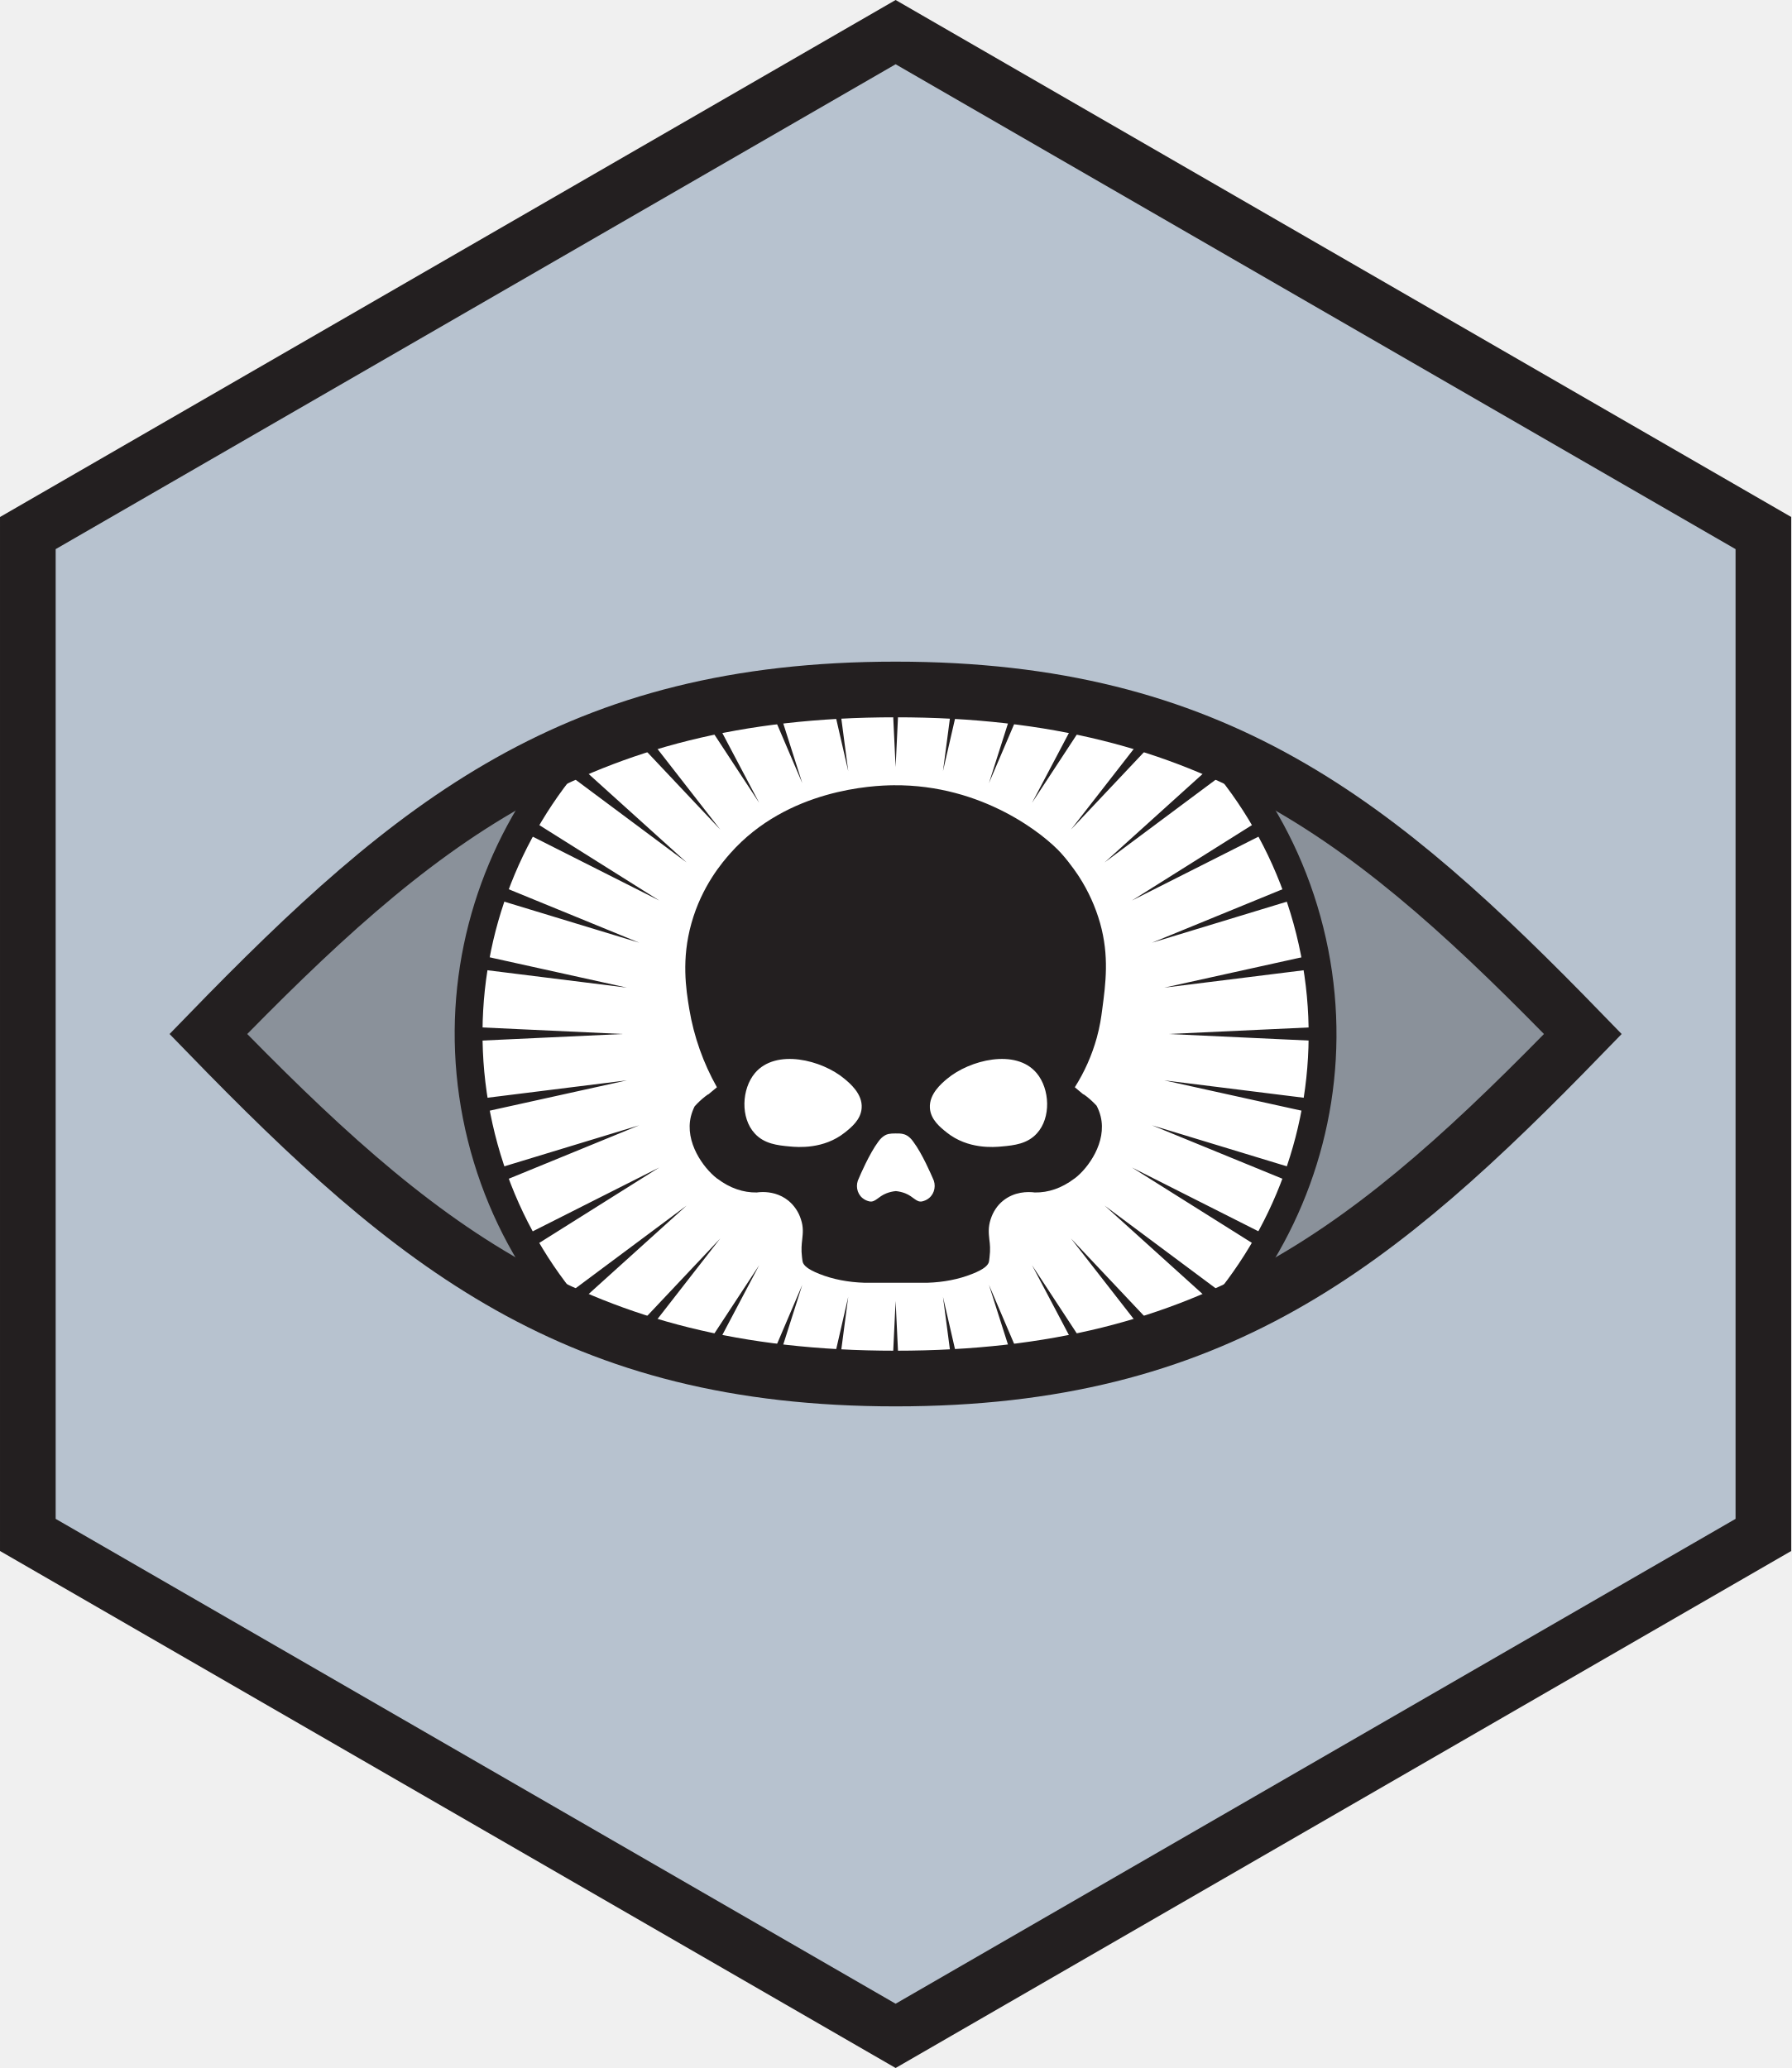
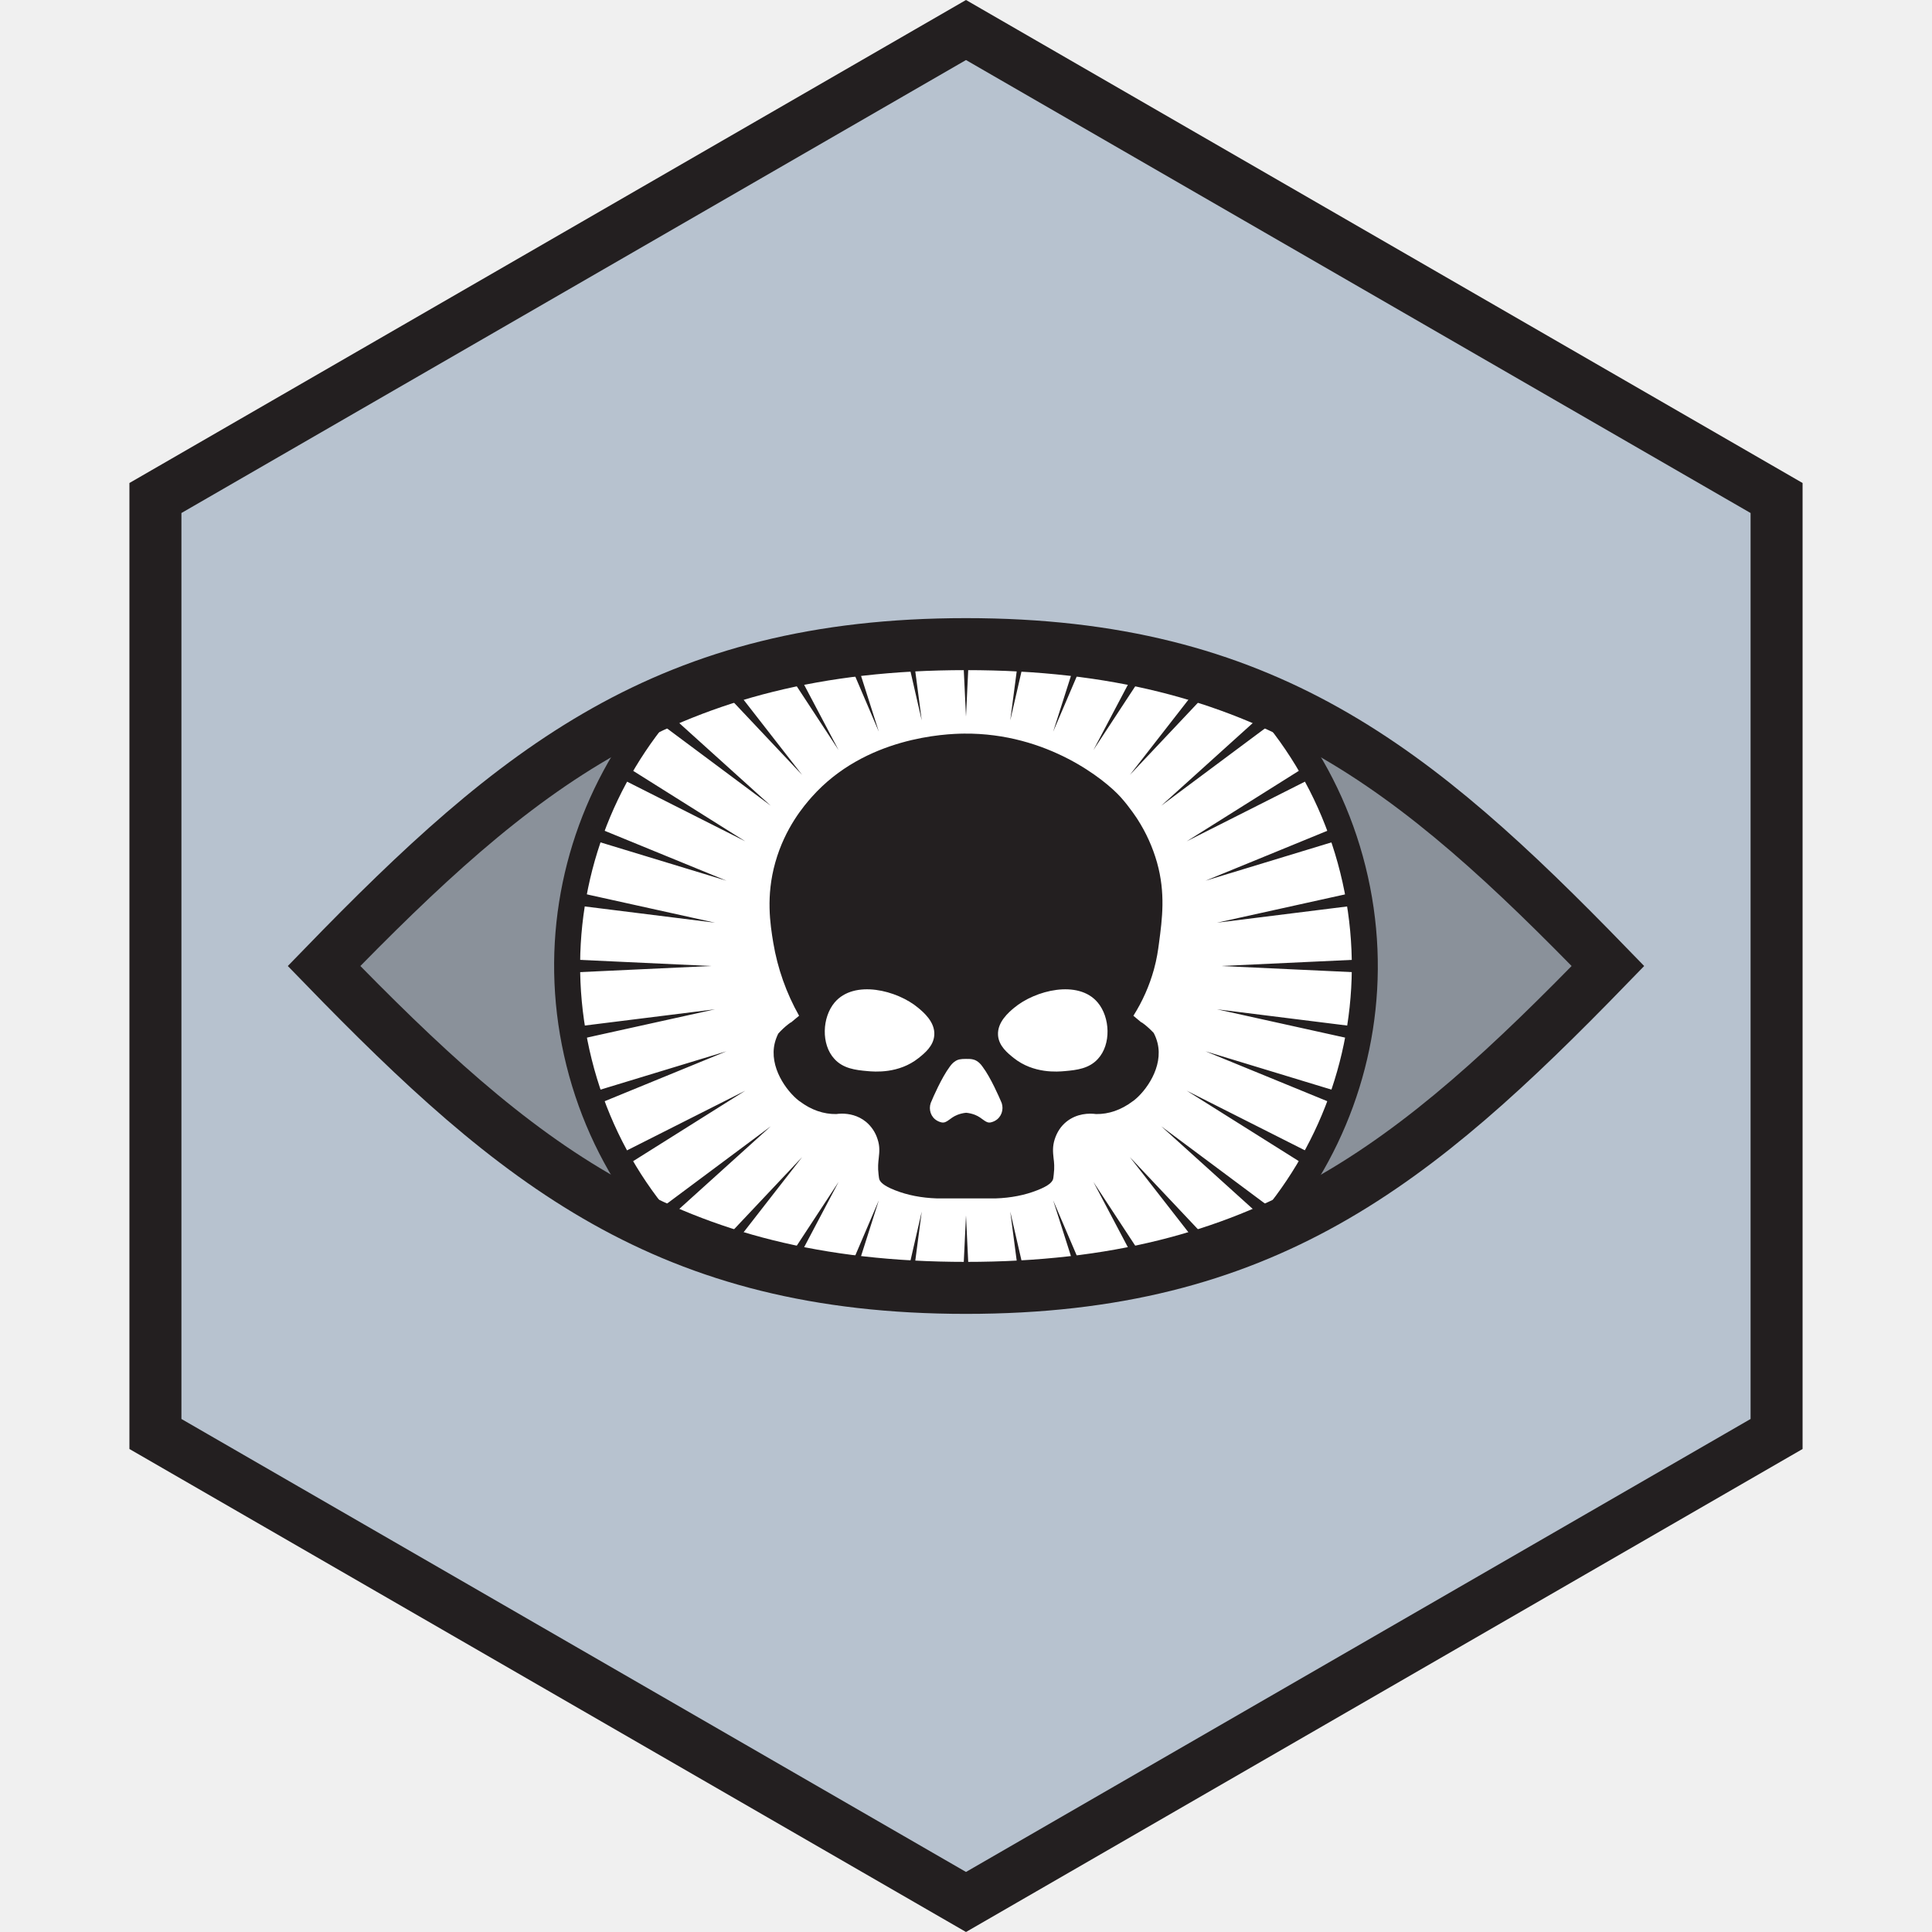
- <svg xmlns="http://www.w3.org/2000/svg" xml:space="preserve" fill-rule="evenodd" stroke-miterlimit="10" clip-rule="evenodd" viewBox="0 0 268.142 309.623">
+ <svg xmlns="http://www.w3.org/2000/svg" xml:space="preserve" fill-rule="evenodd" stroke-miterlimit="10" clip-rule="evenodd" viewBox="0 0 268.142 309.623" height="512" width="512">
  <defs>
    <clipPath id="a" clipPathUnits="userSpaceOnUse">
      <path fill-rule="nonzero" stroke-width="4.167" d="M172.183 243.583c47.812 0 72.016-19.787 102.879-51.583-30.863-31.796-55.067-51.583-102.88-51.583-47.812 0-72.016 19.787-102.879 51.583 30.863 31.796 55.067 51.583 102.88 51.583" />
    </clipPath>
  </defs>
  <path fill="#b7c2cf" fill-rule="nonzero" stroke="#231f20" stroke-width="8.333" d="M4.167 229.811v-150l129.904-75 129.904 75v150l-129.904 75z" />
  <g clip-path="url(#a)" transform="translate(-37.708 -37.063)">
    <path fill="#231f20" fill-opacity=".3" fill-rule="nonzero" d="M171.778 243.459c47.813 0 72.017-19.788 102.88-51.584-30.863-31.795-55.067-51.583-102.88-51.583-47.813 0-72.017 19.788-102.88 51.583 30.863 31.796 55.067 51.584 102.88 51.584" />
    <circle cx="-120.254" cy="227.731" r="63.904" fill="#fff" stroke="#231f20" stroke-width="4.167" transform="scale(-1 1) rotate(14)" />
    <path fill="#231f20" fill-rule="nonzero" d="M192.918 206.764c-1.404 1.55-3.388 1.788-5.258 1.95-1.18.113-5.046.446-8.23-2.095-.958-.767-2.412-1.917-2.52-3.675-.13-2.109 1.77-3.688 2.57-4.359 3.371-2.829 10.292-4.57 13.405-.862 2 2.379 2.191 6.708.033 9.041m-16.12 9.667c-.322.27-.705.433-1.072.513-.846.158-1.262-.721-2.508-1.217a5.356 5.356 0 0 0-1.408-.333 5.21 5.21 0 0 0-1.405.333c-1.262.496-1.662 1.375-2.525 1.217a2.473 2.473 0 0 1-1.07-.513c-.863-.72-1.055-1.983-.525-2.97.158-.4 1.579-3.692 2.891-5.45.638-.91 1.292-1.117 1.55-1.167.3-.063.621-.08 1.054-.08.43 0 .784 0 1.1.08.259.05.93.258 1.55 1.166 1.33 1.759 2.734 5.05 2.909 5.45.529.988.32 2.25-.542 2.971m-12.608-9.812c-3.18 2.541-7.063 2.208-8.246 2.095-1.85-.162-3.85-.4-5.254-1.95-2.159-2.333-1.967-6.662.033-9.041 3.13-3.709 10.033-1.967 13.404.862.8.671 2.717 2.25 2.571 4.359-.112 1.758-1.55 2.908-2.508 3.675m37.704-14.18c.48-1.741.662-3.07.82-4.275.51-3.837 1.06-7.962-.32-12.875a25.777 25.777 0 0 0-3.133-6.937s-1.192-1.871-2.717-3.563c-2.417-2.683-11.675-10.287-25.075-10.158-2.992.03-15.858.537-24.408 10.158-1.188 1.342-4.275 4.9-5.846 10.5-1.517 5.388-.817 9.863-.321 12.863a35.844 35.844 0 0 0 4.137 11.696l-1.02.846-.242.208c-.03 0-.063.012-.142.062l-.366.271a12.03 12.03 0 0 0-1.55 1.454l-.017.017a7.53 7.53 0 0 0-.558 1.5c-.946 3.854 1.866 7.72 3.883 9.283l.108.067c1.854 1.404 3.854 2.075 5.85 2.046.254-.033.575-.067.909-.067 1.104 0 2.575.259 3.866 1.313a5.913 5.913 0 0 1 1.854 2.779c.4 1.183.288 2.108.192 3.004-.08.733-.175 1.5-.03 2.667.063.496.08.67.126.783.162.4.592.975 2.496 1.725 2.012.8 4.279 1.233 6.708 1.313h9.458c2.396-.08 4.65-.513 6.663-1.313 1.917-.75 2.35-1.325 2.508-1.742.034-.095.067-.304.113-.766.146-1.167.066-1.934-.03-2.667-.095-.896-.191-1.82.192-3.004.367-1.133.988-2.08 1.85-2.78 1.696-1.374 3.675-1.391 4.78-1.245 2.012.03 3.995-.642 5.862-2.046l.162-.112c1.934-1.488 4.775-5.371 3.817-9.238a7.064 7.064 0 0 0-.608-1.596 13.06 13.06 0 0 0-1.484-1.375l-.366-.27c-.084-.05-.113-.063-.146-.063l-.254-.208-1.009-.846a27.644 27.644 0 0 0 3.288-7.409m-29.561 51.018-.556.002-.552-.002.554-11.619zm-9.223-.227-.753-.043-.412-.025 2.742-11.931zm18.503-.069-.419.026-.746.043-1.577-11.999zm-27.938-.76 4.135-12.973-5.467 12.801c.442.06.886.117 1.332.172zm37.541-.173-5.468-12.8 4.135 12.972c.446-.055.891-.113 1.333-.172zm-47.401-1.456 7.543-14.288-9.144 13.94c.531.119 1.065.235 1.601.348zm57.528-.35-9.143-13.938 7.542 14.286c.537-.113 1.07-.229 1.601-.348zm-67.933-2.375 12.116-15.559-14.068 14.919c.646.219 1.297.433 1.952.64zm78.689-.642-14.067-14.917 12.115 15.558a99.029 99.029 0 0 0 1.952-.641zm-89.015-4.123 17.408-15.72-18.808 14.015c.457.577.924 1.146 1.4 1.705zm98.781-1.713-18.798-14.007 17.4 15.713a64.93 64.93 0 0 0 1.398-1.706zm-105.194-7.308 19.737-12.405-20.81 10.502c.347.642.705 1.276 1.073 1.903zm111.278-1.908-20.799-10.497 19.725 12.397c.368-.627.726-1.261 1.074-1.9zm4.394-10.06-22.184-6.75 21.455 8.791c.254-.677.497-1.357.729-2.041zm-120.395 2.039 21.451-8.79-22.175 6.748c.231.687.472 1.367.724 2.042zm122.997-12.655L212 198.814l22.575 4.99c.135-.707.258-1.416.369-2.127zm-125.945 2.122 22.557-4.985-22.926 2.86c.11.709.233 1.417.369 2.125zm126.688-13.001-23.066 1.076 23.068 1.077c.012-.717.011-1.434-.002-2.153zm-104.752 1.076-23.065-1.076c-.012.717-.011 1.434.002 2.153zm103.626-11.926L212 184.935l22.93-2.861a65.638 65.638 0 0 0-.369-2.126zm-103.005 4.986-22.573-4.989a63.841 63.841 0 0 0-.368 2.127zm100.055-15.518-21.453 8.79 22.177-6.748a62.392 62.392 0 0 0-.724-2.042zm-98.212 8.79-21.454-8.79a64.963 64.963 0 0 0-.729 2.04zm3.008-6.314-19.724-12.396a65.624 65.624 0 0 0-1.073 1.9zm90.48-12.405-19.738 12.405 20.81-10.502a64.158 64.158 0 0 0-1.072-1.903zm-6.415-9.019-17.406 15.718 18.806-14.014a63.65 63.65 0 0 0-1.4-1.704zm-79.981 15.718-17.4-15.712c-.476.56-.942 1.129-1.398 1.706zm69.655-20.483-12.114 15.557 14.066-14.916a99.029 99.029 0 0 0-1.952-.641zm-64.621 15.557-12.115-15.557c-.654.208-1.305.421-1.952.641zm54.215-18.281-7.541 14.286 9.142-13.938c-.53-.12-1.064-.236-1.601-.348zm-48.383 14.286-7.541-14.287c-.537.113-1.071.229-1.601.348zm38.525-15.915-4.135 12.971 5.467-12.799a109.9 109.9 0 0 0-1.332-.172zm-32.073 12.971-4.134-12.972c-.447.055-.891.113-1.334.172zm6.877-1.803-2.742-11.929.414-.026.751-.043zm16.511-11.955.415.026-2.742 11.929 1.577-11.997zm-8.865-.27-.554 11.618-.554-11.618.552-.001z" />
  </g>
  <path fill="none" stroke="#231f20" stroke-width="8.333" d="M134.07 206.396c47.813 0 72.017-19.787 102.88-51.583-30.863-31.796-55.067-51.584-102.88-51.584-47.812 0-72.017 19.788-102.88 51.584 30.863 31.796 55.068 51.583 102.88 51.583z" />
</svg>
